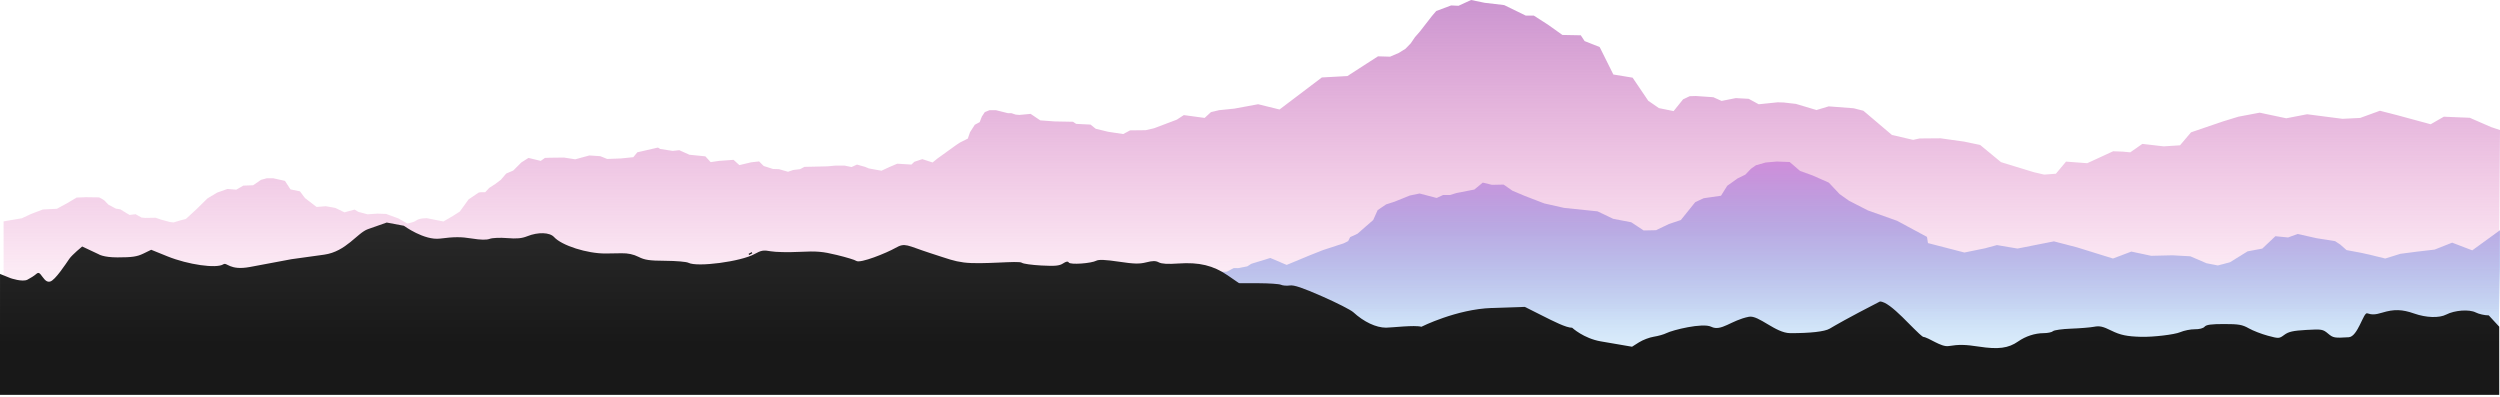
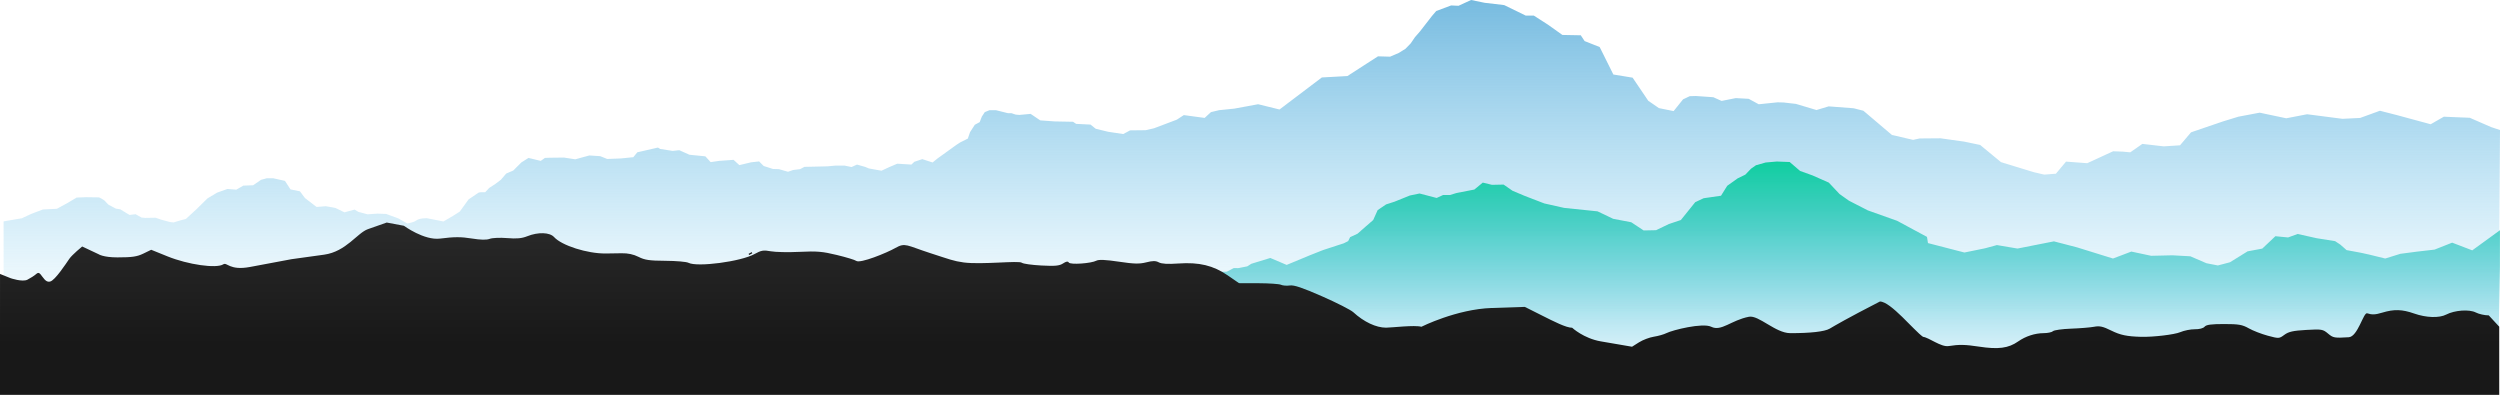
<svg xmlns="http://www.w3.org/2000/svg" width="1393" height="221" viewBox="0 0 1393 221" fill="none">
-   <path d="M384.157 86.23L393.034 87.11L395.96 90.336L400.643 89.651L408.739 89.065L411.958 91.998L418.591 90.433L422.981 89.945L425.517 92.486L430.687 94.148L434.004 94.246L439.076 95.712L441.905 94.735L445.807 94.246L448.246 92.975L452.928 92.877L460.927 92.682L465.414 92.291H470.682L474.486 93.073L477.51 91.704L481.997 92.975L484.143 93.855L491.162 95.126L495.357 93.171L499.942 91.215L507.843 91.704L509.501 90.14L513.891 88.674L519.646 90.531L522.28 88.38L532.72 80.853L534.964 79.387L539.256 77.236L540.524 73.619L543.158 69.514L545.889 68.047L547.06 65.017L548.718 62.475L551.352 61.4H554.961L561.595 63.062H563.545L565.887 63.844L567.935 64.039L574.271 63.453L579.633 67.07L587.632 67.656L597.875 67.852L599.631 69.025L607.63 69.416L610.556 71.762L617.482 73.424L625.871 74.695L629.675 72.642L638.357 72.544L643.039 71.469L655.716 66.679L659.618 64.137L671.226 65.701L674.738 62.475L679.225 61.4L687.809 60.52L701.043 58.076L712.944 61.009L717.334 57.685L736.53 43.162L750.771 42.38L762.944 34.513L767.821 31.385L774.552 31.58L779.332 29.527L783.136 27.181L786.063 24.151L788.404 20.729L791.135 17.601L797.914 8.882L800.255 6.145L808.57 3.03L812.667 3.226L819.69 0L827.299 1.564L838.127 2.835L850.187 8.711H854.674L862.597 13.794L870.562 19.473L880.805 19.668L882.951 22.894L891.34 26.218L898.96 41.514L909.691 43.274L918.393 56.135L924.344 60.241L932.538 61.903L937.805 55.353L941.512 53.593L945.024 53.496L954.681 54.18L959.266 56.233L967.167 54.669L974.386 55.06L979.946 58.09L990.481 57.015L993.895 57.113L1000.72 57.895L1012.14 61.316L1018.96 59.264L1032.91 60.339L1038.28 61.708L1054.18 75.198L1065.98 77.935L1069.59 77.153L1081.2 77.055L1094.46 78.913L1103.34 80.77L1114.95 90.35L1133.15 95.922L1139 97.291L1145.54 96.802L1151.19 90.057L1163 90.936L1177.43 84.289L1182.7 84.485L1186.99 84.876L1193.72 80.183L1205.62 81.552L1214.7 80.966L1220.84 73.732L1238.6 67.671L1247.18 65.031L1259.09 62.783L1273.91 65.911L1285.52 63.663L1305.23 66.204L1315.08 65.716L1326.1 61.708L1335.25 64.054L1354.37 69.235L1361.69 65.031L1376.12 65.618L1388.03 70.799L1393 72.461L1391.98 220H2.038L2 123.362L2.421 123.28L384.157 86.23ZM2.421 123.28L12.175 121.617L17.443 119.174L23.881 116.73L31.685 116.339L37.44 113.21L42.708 110.082L48.073 109.887L55.194 109.985L56.559 110.669L58.12 111.647L60.364 113.993L64.558 116.241L66.997 116.632L72.167 119.76L75.581 119.369L78.898 121.227L80.947 121.422L86.702 121.324L89.823 122.4L94.506 123.671L96.652 123.964L100.554 122.791L103.578 122.009L109.627 116.437L115.575 110.571L120.941 107.345L126.696 105.292L131.671 105.683L135.573 103.435L141.036 103.239L145.425 100.209L148.645 99.329H152.254L158.789 100.796L161.862 105.537L167.13 106.612L169.91 110.327L176.389 115.309L181.559 114.918L186.847 115.847L191.927 118.314L197.613 116.781L199.662 118.052L204.832 119.42L210.392 119.029L215.18 119.217L221.889 121.664L226.947 124.526C226.947 124.526 230.448 123.962 231.805 122.928C233.812 121.399 237.977 121.599 237.977 121.599L247.071 123.409L252.391 120.324L256.196 117.88L261.103 111.093L266.76 107.281L268.126 107.085H270.37L272.586 104.711L275.629 102.756L279.043 100.214L282.067 96.695L285.969 95.033L290.47 90.531L294.469 87.99L301.297 89.651L303.639 87.99L306.272 87.892L314.271 87.794L320.514 88.772L328.388 86.621L334.436 87.012L338.338 88.576L345.946 88.283L352.872 87.599L355.116 84.861L366.599 82.222L367.867 83.004L374.793 84.079L378.499 83.688L384.157 86.23" fill="url(#paint0_linear_304_159)" />
-   <path d="M683.591 151.374L687.466 149.358L689.884 149.393L694.961 148.426L697.24 146.975L707.812 143.741L716.93 147.609L729.916 142.221L737.238 139.32L748.705 135.59L751.191 134.346L752.297 132.136L756.441 130.202L761 126.195L765.145 122.604L767.631 117.077L772.328 113.9L777.026 112.38L785.591 108.927L790.979 107.821L800.511 110.308L804.103 108.65H807.971L811.563 107.545L821.51 105.611L826.207 101.743L831.319 102.986L837.812 102.848L842.786 106.302L849.693 109.203L860.469 113.347L871.521 115.834L890.171 117.768L898.848 121.913L908.934 123.847L915.841 128.406L922.749 128.268L929.932 124.814L936.564 122.604L944.576 112.657L949.274 110.446L958.944 109.065L962.398 103.539L968.2 99.394L972.483 97.322L975.66 94.006L978.424 92.072L983.811 90.553L990.028 90L997.212 90.276L1003.01 95.25L1009.92 97.736L1019 101.743L1024.98 108.098L1030.23 111.828L1040.73 117.216L1057.03 123.018L1073.72 131.998L1074.27 135.452L1094.58 140.701L1106.05 138.353L1112.68 136.557L1124.15 138.491L1144.45 134.485L1157.33 137.833L1177.36 144.05L1187.58 140.182L1198.64 142.53L1210.52 142.254L1220.46 142.807L1229.44 146.675L1235.8 147.918L1242.57 146.122L1252.38 140.043L1260.53 138.524L1267.85 131.616L1274.9 132.307L1280.28 130.373L1290.78 132.722L1301.14 134.379L1304.05 136.313L1307.5 139.353L1315.65 140.872L1320.62 141.978L1329.05 144.05L1337.48 141.425L1347.01 140.182L1356.54 139.076L1366.35 135.208L1377.54 139.491L1393.42 127.957L1391.57 219.674L683.79 219.769L680 151.481L683.591 151.374Z" fill="url(#paint1_linear_304_159)" />
-   <path d="M417.274 141.769L419.02 140.805" stroke="#181818" stroke-width="0.725" />
-   <path d="M0 183.638L0.009 152.633L5.908 155.002C5.908 155.002 12.471 157.278 15.283 155.842C16.948 154.992 19.059 153.644 19.974 152.847C21.449 151.562 21.88 151.738 23.776 154.397C25.312 156.552 26.492 157.245 27.968 156.86C30.733 156.138 36.611 147.115 38.631 144.198C40.199 141.934 45.791 137.342 45.791 137.342L54.889 141.627C54.889 141.627 57.453 143.415 65.412 143.415C73.604 143.415 76.347 143.014 79.887 141.296L84.255 139.177L93.343 142.855C104.753 147.472 120.607 149.733 124.411 147.284C126.539 145.914 127.802 150.911 139.309 148.753L162.391 144.425L180.612 141.899C192.848 140.202 199.064 129.772 205.003 127.685L215.487 124L225.042 125.797C225.042 125.797 236.339 134.068 245.206 132.94C253.089 131.937 256.839 131.922 262.739 132.873C267.858 133.697 271.084 133.763 272.887 133.078C274.341 132.526 278.721 132.342 282.621 132.668C287.936 133.113 290.752 132.847 293.863 131.603C299.838 129.216 306.308 129.422 308.712 132.077C312.999 136.811 327.231 141.344 337.5 141.245C339.452 141.226 343.431 141.166 346.344 141.112C349.883 141.046 353.024 141.717 355.806 143.135C359.233 144.881 361.887 145.268 370.78 145.319C376.725 145.354 382.487 145.849 383.585 146.421C388.486 148.975 412.821 145.758 420.41 141.553C424.173 139.468 425.419 139.257 429.479 140.014C432.069 140.497 439.285 140.642 445.516 140.335C455.133 139.862 458.279 140.127 466.345 142.088C471.57 143.358 476.385 144.821 477.045 145.337C479.197 147.022 494.257 140.825 498.873 138.188C504.461 134.995 505.146 136.776 518.253 141.008C528.884 144.44 531.326 145.494 537.001 146.24C547.045 147.562 567.703 145.071 569.364 146.403C570.073 146.972 574.962 147.662 580.229 147.937C587.965 148.341 590.287 148.121 592.316 146.794C594.088 145.634 595.034 145.484 595.529 146.284C596.347 147.606 608.016 146.803 610.974 145.222C612.242 144.544 616.206 144.729 623.395 145.803C631.933 147.079 634.861 147.151 638.695 146.179C642.377 145.246 643.947 145.251 645.725 146.201C647.283 147.034 650.747 147.233 656.555 146.823C668.166 146.005 676.056 147.91 684.148 153.485L690.381 157.78L701.188 157.807C707.131 157.824 712.798 158.215 713.78 158.68C714.763 159.144 716.981 159.317 718.709 159.064C721.032 158.723 725.719 160.302 736.686 165.12C744.846 168.704 752.662 172.684 754.055 173.964C759.933 179.363 766.745 182.579 772.301 182.579C775.246 182.579 788.317 180.991 792 182.073C792 182.073 811.585 172.252 831.19 171.607L849.645 171L859 175.7C865.949 179.191 872.645 182.62 876 182.62C876 182.62 882.406 188.569 891.974 190.211L909.369 193.196L913.269 190.737C915.414 189.385 919.131 187.978 921.529 187.611C923.927 187.244 927.064 186.353 928.5 185.631C931.983 183.88 948.748 179.729 953.5 182.073C959.138 184.854 964.547 178.447 974.5 176.5C979.916 175.44 989.311 185.606 997.5 185.631C1008.59 185.666 1016.68 184.789 1019.5 183.126C1022.34 181.451 1029 177.5 1047.5 168C1053.5 168 1066.5 184.221 1071.5 187.676C1074.94 188.113 1081.52 193.495 1085.78 192.823C1091.61 191.902 1095.01 191.966 1102.7 193.14C1113.46 194.781 1119.11 194.037 1124.49 190.27C1128.67 187.341 1133.87 185.649 1138.73 185.631C1140.99 185.623 1143.33 185.128 1143.93 184.532C1144.52 183.935 1149.06 183.303 1154.01 183.126C1158.96 182.949 1164.72 182.475 1166.82 182.073C1169.92 181.48 1171.73 181.886 1176.45 184.221C1181.44 186.691 1185.08 187.456 1192.91 187.676C1199.66 187.866 1211.63 186.45 1214.83 185.081C1216.99 184.161 1220.65 183.432 1222.97 183.461C1225.49 183.493 1227.68 182.918 1228.41 182.035C1229.33 180.928 1232.05 180.555 1239.22 180.555C1247.42 180.555 1249.41 180.899 1253.03 182.949C1255.36 184.266 1260.11 186.109 1263.58 187.044C1269.79 188.719 1269.94 188.711 1272.86 186.553C1275.21 184.815 1277.73 184.252 1284.99 183.839C1293.68 183.344 1294.3 183.447 1297.19 185.876C1300.06 188.285 1300.74 188.404 1308.74 187.905C1313.78 187.591 1316.93 173.899 1318.98 174.569C1321.69 175.456 1323.51 175.375 1327.41 174.195C1333.98 172.21 1338.48 172.341 1345.24 174.716C1351.91 177.059 1359.16 177.285 1363.04 175.271C1367.77 172.824 1375.9 172.25 1379.51 174.11C1381.23 175 1384.49 175.728 1386.74 175.728L1392.57 182.035V187.905V220.032H696.285H0V183.638Z" fill="url(#paint2_linear_304_159)" />
+   <path d="M384.157 86.23L393.034 87.11L395.96 90.336L400.643 89.651L408.739 89.065L411.958 91.998L418.591 90.433L422.981 89.945L425.517 92.486L430.687 94.148L434.004 94.246L439.076 95.712L441.905 94.735L445.807 94.246L448.246 92.975L452.928 92.877L460.927 92.682L465.414 92.291H470.682L474.486 93.073L477.51 91.704L481.997 92.975L484.143 93.855L491.162 95.126L495.357 93.171L499.942 91.215L507.843 91.704L509.501 90.14L513.891 88.674L519.646 90.531L522.28 88.38L532.72 80.853L534.964 79.387L539.256 77.236L540.524 73.619L543.158 69.514L545.889 68.047L547.06 65.017L548.718 62.475L551.352 61.4H554.961L561.595 63.062H563.545L565.887 63.844L567.935 64.039L574.271 63.453L579.633 67.07L587.632 67.656L597.875 67.852L599.631 69.025L607.63 69.416L610.556 71.762L617.482 73.424L625.871 74.695L629.675 72.642L638.357 72.544L643.039 71.469L655.716 66.679L659.618 64.137L671.226 65.701L674.738 62.475L679.225 61.4L687.809 60.52L701.043 58.076L712.944 61.009L717.334 57.685L736.53 43.162L750.771 42.38L762.944 34.513L767.821 31.385L774.552 31.58L779.332 29.527L783.136 27.181L786.063 24.151L788.404 20.729L791.135 17.601L797.914 8.882L800.255 6.145L808.57 3.03L812.667 3.226L819.69 0L827.299 1.564L838.127 2.835L850.187 8.711H854.674L862.597 13.794L870.562 19.473L880.805 19.668L882.951 22.894L891.34 26.218L898.96 41.514L909.691 43.274L918.393 56.135L924.344 60.241L932.538 61.903L937.805 55.353L941.512 53.593L945.024 53.496L954.681 54.18L959.266 56.233L967.167 54.669L974.386 55.06L979.946 58.09L990.481 57.015L993.895 57.113L1000.72 57.895L1012.14 61.316L1018.96 59.264L1032.91 60.339L1038.28 61.708L1054.18 75.198L1065.98 77.935L1069.59 77.153L1081.2 77.055L1094.46 78.913L1103.34 80.77L1114.95 90.35L1133.15 95.922L1139 97.291L1145.54 96.802L1151.19 90.057L1163 90.936L1177.43 84.289L1182.7 84.485L1186.99 84.876L1193.72 80.183L1205.62 81.552L1214.7 80.966L1220.84 73.732L1238.6 67.671L1247.18 65.031L1259.09 62.783L1273.91 65.911L1285.52 63.663L1305.23 66.204L1315.08 65.716L1326.1 61.708L1335.25 64.054L1354.37 69.235L1361.69 65.031L1376.12 65.618L1388.03 70.799L1393 72.461L1391.98 220H2.038L2 123.362L2.421 123.28L384.157 86.23ZM2.421 123.28L12.175 121.617L17.443 119.174L23.881 116.73L31.685 116.339L37.44 113.21L42.708 110.082L48.073 109.887L55.194 109.985L56.559 110.669L58.12 111.647L60.364 113.993L64.558 116.241L66.997 116.632L72.167 119.76L75.581 119.369L78.898 121.227L80.947 121.422L86.702 121.324L89.823 122.4L94.506 123.671L96.652 123.964L100.554 122.791L103.578 122.009L109.627 116.437L115.575 110.571L120.941 107.345L126.696 105.292L131.671 105.683L135.573 103.435L141.036 103.239L145.425 100.209L148.645 99.329H152.254L158.789 100.796L161.862 105.537L167.13 106.612L169.91 110.327L176.389 115.309L181.559 114.918L186.847 115.847L191.927 118.314L197.613 116.781L199.662 118.052L204.832 119.42L210.392 119.029L215.18 119.217L221.889 121.664L226.947 124.526C226.947 124.526 230.448 123.962 231.805 122.928C233.812 121.399 237.977 121.599 237.977 121.599L247.071 123.409L252.391 120.324L256.196 117.88L261.103 111.093L266.76 107.281L268.126 107.085H270.37L272.586 104.711L275.629 102.756L279.043 100.214L282.067 96.695L285.969 95.033L290.47 90.531L294.469 87.99L301.297 89.651L303.639 87.99L306.272 87.892L314.271 87.794L320.514 88.772L328.388 86.621L334.436 87.012L338.338 88.576L345.946 88.283L352.872 87.599L355.116 84.861L366.599 82.222L367.867 83.004L374.793 84.079L378.499 83.688L384.157 86.23" fill="url(#paint0_linear_395_375)" />
+   <path d="M683.591 151.374L687.466 149.358L689.884 149.393L694.961 148.426L697.24 146.975L707.812 143.741L716.93 147.609L729.916 142.221L737.238 139.32L748.705 135.59L751.191 134.346L752.297 132.136L756.441 130.202L761 126.195L765.145 122.604L767.631 117.077L772.328 113.9L777.026 112.38L785.591 108.927L790.979 107.821L800.511 110.308L804.103 108.65H807.971L811.563 107.545L821.51 105.611L826.207 101.743L831.319 102.986L837.812 102.848L842.786 106.302L849.693 109.203L860.469 113.347L871.521 115.834L890.171 117.768L898.848 121.913L908.934 123.847L915.841 128.406L922.749 128.268L929.932 124.814L936.564 122.604L944.576 112.657L949.274 110.446L958.944 109.065L962.398 103.539L968.2 99.394L972.483 97.322L975.66 94.006L978.424 92.072L983.811 90.553L990.028 90L997.212 90.276L1003.01 95.25L1009.92 97.736L1019 101.743L1024.98 108.098L1030.23 111.828L1040.73 117.216L1057.03 123.018L1073.72 131.998L1074.27 135.452L1094.58 140.701L1106.05 138.353L1112.68 136.557L1124.15 138.491L1144.45 134.485L1157.33 137.833L1177.36 144.05L1187.58 140.182L1198.64 142.53L1210.52 142.254L1220.46 142.807L1229.44 146.675L1235.8 147.918L1242.57 146.122L1252.38 140.043L1260.53 138.524L1267.85 131.616L1274.9 132.307L1280.28 130.373L1290.78 132.722L1301.14 134.379L1304.05 136.313L1307.5 139.353L1315.65 140.872L1320.62 141.978L1329.05 144.05L1337.48 141.425L1347.01 140.182L1356.54 139.076L1366.35 135.208L1377.54 139.491L1393.42 127.957L1391.57 219.674L683.79 219.769L680 151.481L683.591 151.374Z" fill="url(#paint1_linear_395_375)" />
+   <path d="M417.273 141.769L419.02 140.805" stroke="#181818" stroke-width="0.725" />
+   <path d="M0 183.638L0.009 152.633L5.908 155.002C5.908 155.002 12.471 157.278 15.283 155.842C16.948 154.992 19.059 153.644 19.974 152.847C21.449 151.562 21.88 151.738 23.776 154.397C25.312 156.552 26.492 157.245 27.968 156.86C30.733 156.138 36.611 147.115 38.631 144.198C40.199 141.934 45.791 137.342 45.791 137.342L54.889 141.627C54.889 141.627 57.453 143.415 65.412 143.415C73.604 143.415 76.347 143.014 79.887 141.296L84.255 139.177L93.343 142.855C104.753 147.472 120.607 149.733 124.411 147.284C126.539 145.914 127.802 150.911 139.309 148.753L162.391 144.425L180.612 141.899C192.848 140.202 199.064 129.772 205.003 127.685L215.487 124L225.042 125.797C225.042 125.797 236.339 134.068 245.206 132.94C253.089 131.937 256.839 131.922 262.739 132.873C267.858 133.697 271.084 133.763 272.887 133.078C274.341 132.526 278.721 132.342 282.621 132.668C287.936 133.113 290.752 132.847 293.863 131.603C299.838 129.216 306.308 129.422 308.712 132.077C312.999 136.811 327.231 141.344 337.5 141.245C339.452 141.226 343.431 141.166 346.344 141.112C349.883 141.046 353.024 141.717 355.806 143.135C359.233 144.881 361.887 145.268 370.78 145.319C376.725 145.354 382.487 145.849 383.585 146.421C388.486 148.975 412.821 145.758 420.41 141.553C424.173 139.468 425.419 139.257 429.479 140.014C432.069 140.497 439.285 140.642 445.516 140.335C455.133 139.862 458.279 140.127 466.345 142.088C471.57 143.358 476.385 144.821 477.045 145.337C479.197 147.022 494.257 140.825 498.873 138.188C504.461 134.995 505.146 136.776 518.253 141.008C528.884 144.44 531.326 145.494 537.001 146.24C547.045 147.562 567.703 145.071 569.364 146.403C570.073 146.972 574.962 147.662 580.229 147.937C587.965 148.341 590.287 148.121 592.316 146.794C594.088 145.634 595.034 145.484 595.529 146.284C596.347 147.606 608.016 146.803 610.974 145.222C612.242 144.544 616.206 144.729 623.395 145.803C631.933 147.079 634.861 147.151 638.695 146.179C642.378 145.246 643.947 145.251 645.725 146.201C647.283 147.034 650.747 147.233 656.555 146.823C668.166 146.005 676.056 147.91 684.148 153.485L690.381 157.78L701.188 157.807C707.131 157.824 712.798 158.215 713.78 158.68C714.763 159.144 716.981 159.317 718.709 159.064C721.032 158.723 725.719 160.302 736.686 165.12C744.846 168.704 752.662 172.684 754.055 173.964C759.933 179.363 766.745 182.579 772.301 182.579C775.246 182.579 788.317 180.991 792 182.073C792 182.073 811.585 172.252 831.19 171.607L849.645 171L859 175.7C865.949 179.191 872.645 182.62 876 182.62C876 182.62 882.406 188.569 891.974 190.211L909.369 193.196L913.269 190.737C915.414 189.385 919.131 187.978 921.529 187.611C923.927 187.244 927.064 186.353 928.5 185.631C931.983 183.88 948.748 179.729 953.5 182.073C959.138 184.854 964.547 178.447 974.5 176.5C979.916 175.44 989.311 185.606 997.5 185.631C1008.59 185.666 1016.68 184.789 1019.5 183.126C1022.34 181.451 1029 177.5 1047.5 168C1053.5 168 1066.5 184.221 1071.5 187.676C1074.94 188.113 1081.52 193.495 1085.78 192.823C1091.61 191.902 1095.01 191.966 1102.7 193.14C1113.46 194.781 1119.11 194.037 1124.49 190.27C1128.67 187.341 1133.87 185.649 1138.73 185.631C1140.99 185.623 1143.33 185.128 1143.93 184.532C1144.52 183.935 1149.06 183.303 1154.01 183.126C1158.96 182.949 1164.72 182.475 1166.82 182.073C1169.92 181.48 1171.73 181.886 1176.45 184.221C1181.44 186.691 1185.08 187.456 1192.91 187.676C1199.66 187.866 1211.63 186.45 1214.83 185.081C1216.99 184.161 1220.65 183.432 1222.97 183.461C1225.49 183.493 1227.68 182.918 1228.41 182.035C1229.33 180.928 1232.05 180.555 1239.22 180.555C1247.42 180.555 1249.41 180.899 1253.03 182.949C1255.36 184.266 1260.11 186.109 1263.58 187.044C1269.79 188.719 1269.94 188.711 1272.86 186.553C1275.21 184.815 1277.73 184.252 1284.99 183.839C1293.68 183.344 1294.3 183.447 1297.19 185.876C1300.06 188.285 1300.74 188.404 1308.74 187.905C1313.78 187.591 1316.93 173.899 1318.98 174.569C1321.69 175.456 1323.51 175.375 1327.41 174.195C1333.98 172.21 1338.48 172.341 1345.24 174.716C1351.91 177.059 1359.16 177.285 1363.04 175.271C1367.77 172.824 1375.9 172.25 1379.51 174.11C1381.23 175 1384.49 175.728 1386.74 175.728L1392.57 182.035V187.905V220.032H696.285H0V183.638Z" fill="url(#paint2_linear_395_375)" />
  <defs>
-     <linearGradient id="paint0_linear_304_159" x1="727.378" y1="-48.23" x2="727.378" y2="182.546" gradientUnits="userSpaceOnUse">
-       <stop stop-color="#B07CC8" />
-       <stop offset="1" stop-color="#EE69B2" stop-opacity="0" />
+     <linearGradient id="paint0_linear_395_375" x1="727.378" y1="-48.23" x2="727.378" y2="182.546" gradientUnits="userSpaceOnUse">
+       <stop stop-color="#4DA1D1" />
+       <stop offset="1" stop-color="#69C6EE" stop-opacity="0" />
    </linearGradient>
-     <linearGradient id="paint1_linear_304_159" x1="1053.07" y1="79.828" x2="1053.07" y2="220" gradientUnits="userSpaceOnUse">
-       <stop stop-color="#DA87D7" />
+     <linearGradient id="paint1_linear_395_375" x1="1053.07" y1="79.828" x2="1053.07" y2="220" gradientUnits="userSpaceOnUse">
+       <stop stop-color="#00D092" />
      <stop offset="1" stop-color="#21A2EB" stop-opacity="0" />
      <stop offset="1" stop-color="white" stop-opacity="0" />
    </linearGradient>
-     <linearGradient id="paint2_linear_304_159" x1="696" y1="6" x2="696" y2="220" gradientUnits="userSpaceOnUse">
+     <linearGradient id="paint2_linear_395_375" x1="696" y1="6" x2="696" y2="220" gradientUnits="userSpaceOnUse">
      <stop stop-color="#474747" />
      <stop offset="0.87" stop-color="#181818" />
    </linearGradient>
  </defs>
</svg>
